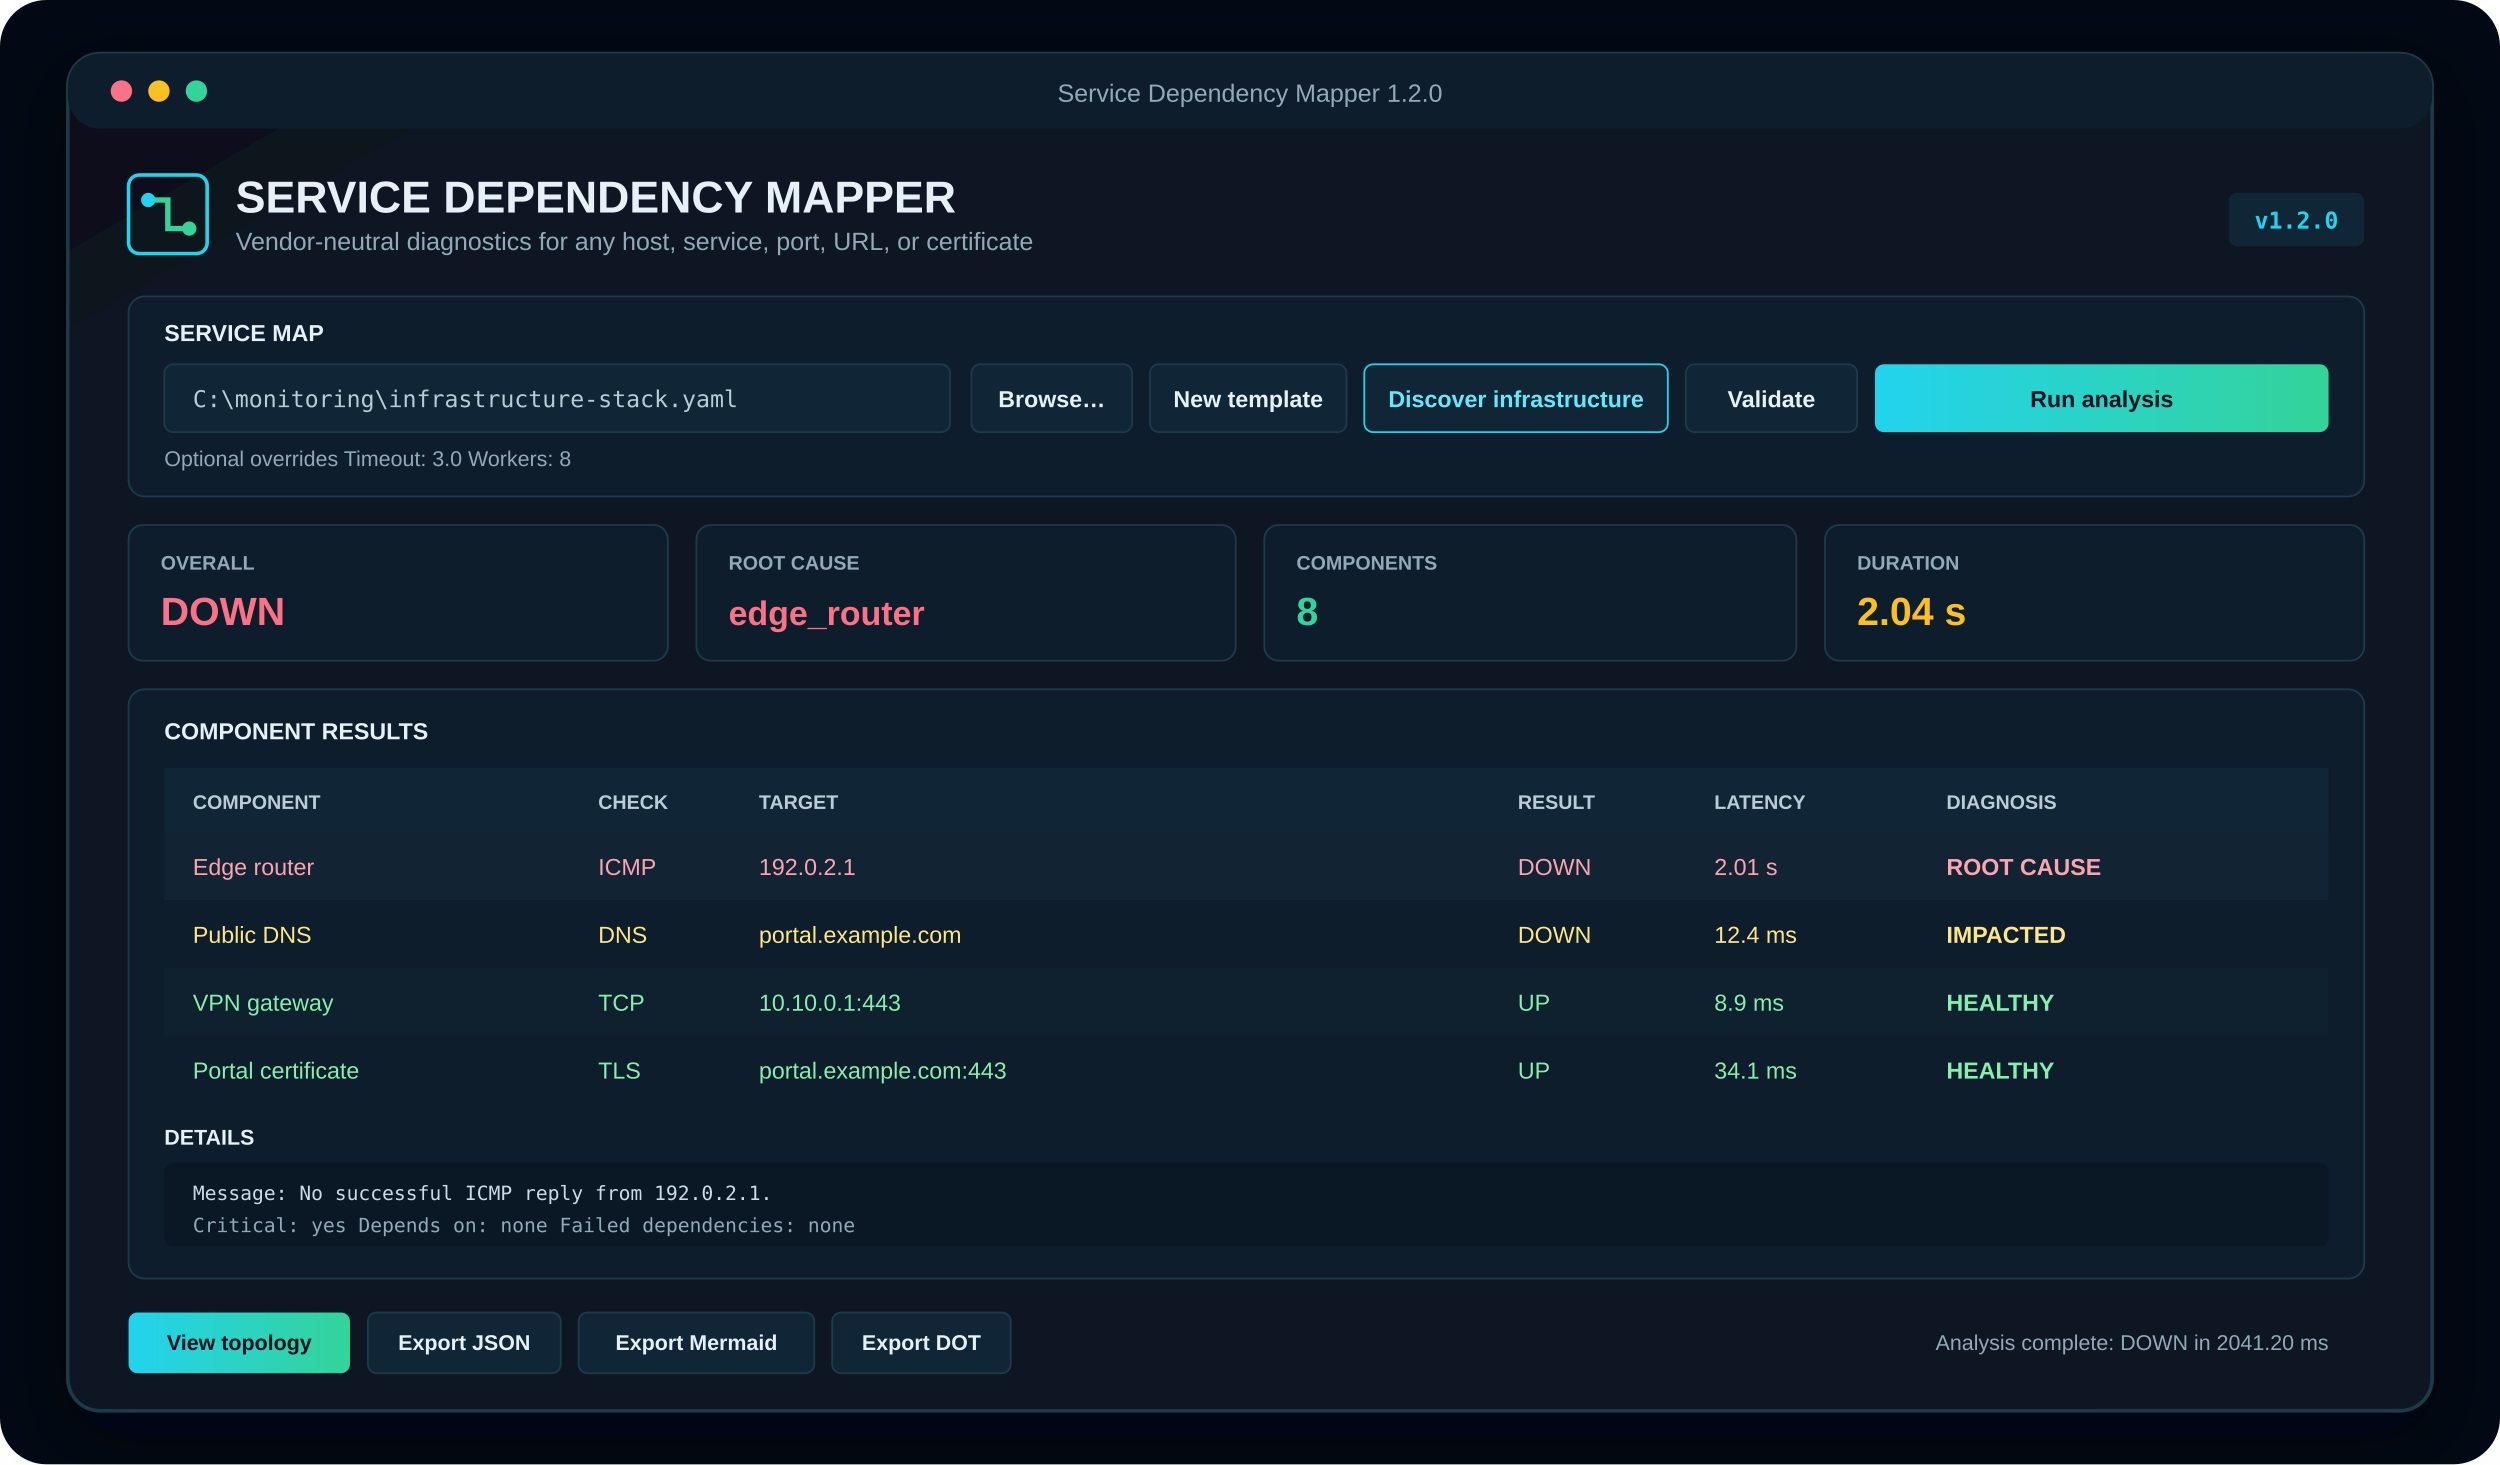
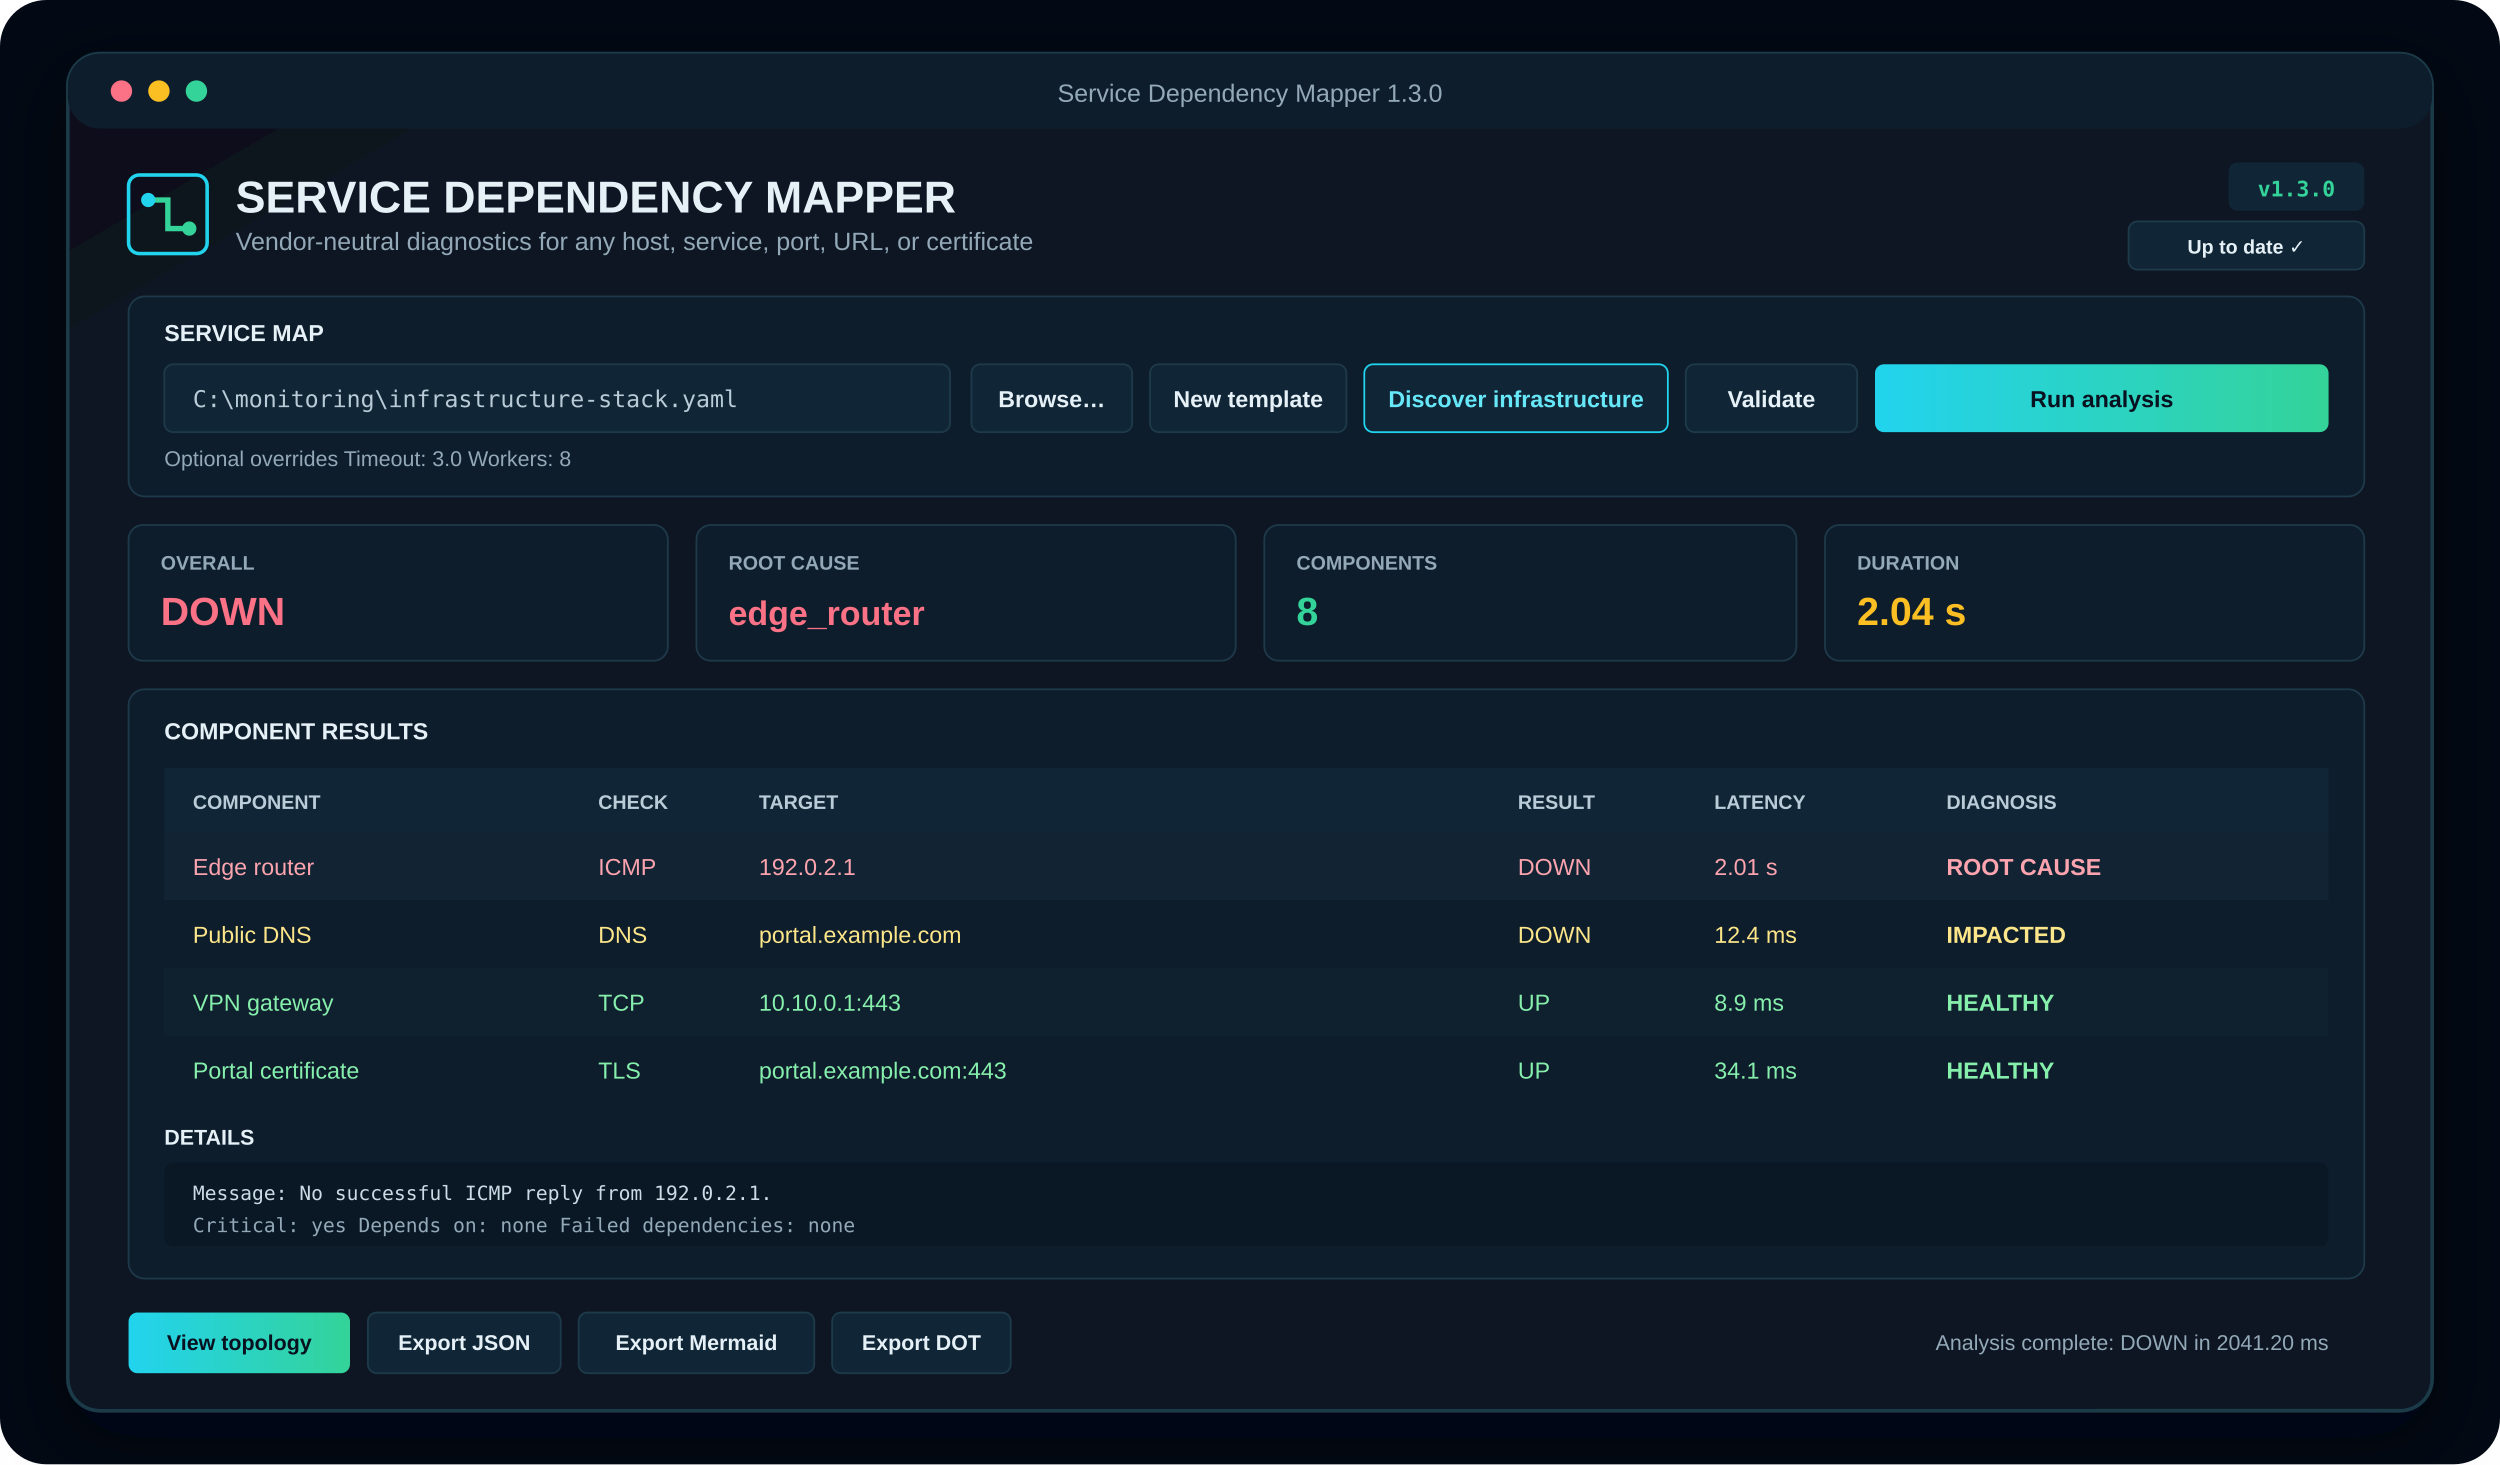
<svg xmlns="http://www.w3.org/2000/svg" width="1400" height="820" viewBox="0 0 1400 820" role="img" aria-labelledby="title desc">
  <defs>
    <linearGradient id="window" x1="0" y1="0" x2="1" y2="1">
      <stop offset="0" stop-color="#07111f" />
      <stop offset="1" stop-color="#091824" />
    </linearGradient>
    <linearGradient id="run" x1="0" y1="0" x2="1" y2="0">
      <stop offset="0" stop-color="#22d3ee" />
      <stop offset="1" stop-color="#34d399" />
    </linearGradient>
    <filter id="shadow" x="-20%" y="-20%" width="140%" height="140%">
      <feDropShadow dx="0" dy="14" stdDeviation="20" flood-color="#020617" flood-opacity=".55" />
    </filter>
  </defs>
  <rect width="1400" height="820" rx="26" fill="#020914" />
  <g filter="url(#shadow)">
    <rect x="38" y="30" width="1324" height="760" rx="18" fill="url(#window)" stroke="#1e3a4a" stroke-width="2" />
  </g>
  <rect x="38" y="30" width="1324" height="42" rx="18" fill="#0d1d2b" />
  <circle cx="68" cy="51" r="6" fill="#fb7185" />
  <circle cx="89" cy="51" r="6" fill="#fbbf24" />
  <circle cx="110" cy="51" r="6" fill="#34d399" />
-   <text x="700" y="57" fill="#93a9b8" font-family="Segoe UI, Arial" font-size="14" text-anchor="middle">Service Dependency Mapper 1.2.0</text>
+   <text x="700" y="57" fill="#93a9b8" font-family="Segoe UI, Arial" font-size="14" text-anchor="middle">Service Dependency Mapper 1.3.0</text>
  <g font-family="Segoe UI, Arial">
    <rect x="72" y="98" width="44" height="44" rx="6" fill="none" stroke="#22d3ee" stroke-width="2" />
    <path d="M83 112 H94 V128 H106" fill="none" stroke="#34d399" stroke-width="3" stroke-linecap="round" />
    <circle cx="83" cy="112" r="4" fill="#22d3ee" />
    <circle cx="106" cy="128" r="4" fill="#34d399" />
    <text x="132" y="119" fill="#e5f0f7" font-size="25" font-weight="700">SERVICE DEPENDENCY MAPPER</text>
    <text x="132" y="140" fill="#93a9b8" font-size="14">Vendor-neutral diagnostics for any host, service, port, URL, or certificate</text>
-     <rect x="1248" y="108" width="76" height="30" rx="5" fill="#102636" />
-     <text x="1286" y="128" fill="#22d3ee" font-family="Consolas, monospace" font-size="13" font-weight="700" text-anchor="middle">v1.2.0</text>
+     <rect x="1248" y="91" width="76" height="27" rx="5" fill="#102636" />
+     <text x="1286" y="110" fill="#34d399" font-family="Consolas, monospace" font-size="12" font-weight="700" text-anchor="middle">v1.3.0</text>
+     <rect x="1192" y="124" width="132" height="27" rx="5" fill="#102636" stroke="#1e3a4a" />
+     <text x="1258" y="142" fill="#e5f0f7" font-size="11" font-weight="600" text-anchor="middle">Up to date ✓</text>
    <rect x="72" y="166" width="1252" height="112" rx="9" fill="#0d1d2b" stroke="#1e3a4a" />
    <text x="92" y="191" fill="#e5f0f7" font-size="13" font-weight="700">SERVICE MAP</text>
    <rect x="92" y="204" width="440" height="38" rx="5" fill="#102636" stroke="#1e3a4a" />
    <text x="108" y="228" fill="#b8cbd7" font-family="Consolas, monospace" font-size="13">C:\monitoring\infrastructure-stack.yaml</text>
    <g font-size="13" font-weight="600" text-anchor="middle">
      <rect x="544" y="204" width="90" height="38" rx="5" fill="#102636" stroke="#1e3a4a" />
      <text x="589" y="228" fill="#e5f0f7">Browse…</text>
      <rect x="644" y="204" width="110" height="38" rx="5" fill="#102636" stroke="#1e3a4a" />
      <text x="699" y="228" fill="#e5f0f7">New template</text>
      <rect x="764" y="204" width="170" height="38" rx="5" fill="#102636" stroke="#22d3ee" />
      <text x="849" y="228" fill="#67e8f9">Discover infrastructure</text>
      <rect x="944" y="204" width="96" height="38" rx="5" fill="#102636" stroke="#1e3a4a" />
      <text x="992" y="228" fill="#e5f0f7">Validate</text>
      <rect x="1050" y="204" width="254" height="38" rx="5" fill="url(#run)" />
      <text x="1177" y="228" fill="#07111f">Run analysis</text>
    </g>
    <text x="92" y="261" fill="#93a9b8" font-size="12">Optional overrides     Timeout: 3.0     Workers: 8</text>
    <g>
      <rect x="72" y="294" width="302" height="76" rx="8" fill="#0d1d2b" stroke="#1e3a4a" />
      <text x="90" y="319" fill="#93a9b8" font-size="11" font-weight="700">OVERALL</text>
      <text x="90" y="350" fill="#fb7185" font-size="22" font-weight="700">DOWN</text>
      <rect x="390" y="294" width="302" height="76" rx="8" fill="#0d1d2b" stroke="#1e3a4a" />
      <text x="408" y="319" fill="#93a9b8" font-size="11" font-weight="700">ROOT CAUSE</text>
      <text x="408" y="350" fill="#fb7185" font-size="19" font-weight="700">edge_router</text>
      <rect x="708" y="294" width="298" height="76" rx="8" fill="#0d1d2b" stroke="#1e3a4a" />
      <text x="726" y="319" fill="#93a9b8" font-size="11" font-weight="700">COMPONENTS</text>
      <text x="726" y="350" fill="#34d399" font-size="22" font-weight="700">8</text>
      <rect x="1022" y="294" width="302" height="76" rx="8" fill="#0d1d2b" stroke="#1e3a4a" />
      <text x="1040" y="319" fill="#93a9b8" font-size="11" font-weight="700">DURATION</text>
      <text x="1040" y="350" fill="#fbbf24" font-size="22" font-weight="700">2.04 s</text>
    </g>
    <rect x="72" y="386" width="1252" height="330" rx="9" fill="#0d1d2b" stroke="#1e3a4a" />
    <text x="92" y="414" fill="#e5f0f7" font-size="13" font-weight="700">COMPONENT RESULTS</text>
    <rect x="92" y="430" width="1212" height="36" fill="#102636" />
    <g fill="#b9ccd8" font-size="11" font-weight="700">
      <text x="108" y="453">COMPONENT</text>
      <text x="335" y="453">CHECK</text>
      <text x="425" y="453">TARGET</text>
      <text x="850" y="453">RESULT</text>
      <text x="960" y="453">LATENCY</text>
      <text x="1090" y="453">DIAGNOSIS</text>
    </g>
    <g font-size="13">
      <rect x="92" y="466" width="1212" height="38" fill="#122333" />
      <text x="108" y="490" fill="#fda4af">Edge router</text>
      <text x="335" y="490" fill="#fda4af">ICMP</text>
      <text x="425" y="490" fill="#fda4af">192.0.2.1</text>
      <text x="850" y="490" fill="#fda4af">DOWN</text>
      <text x="960" y="490" fill="#fda4af">2.01 s</text>
      <text x="1090" y="490" fill="#fda4af" font-weight="700">ROOT CAUSE</text>
      <text x="108" y="528" fill="#fde68a">Public DNS</text>
      <text x="335" y="528" fill="#fde68a">DNS</text>
      <text x="425" y="528" fill="#fde68a">portal.example.com</text>
      <text x="850" y="528" fill="#fde68a">DOWN</text>
      <text x="960" y="528" fill="#fde68a">12.4 ms</text>
      <text x="1090" y="528" fill="#fde68a" font-weight="700">IMPACTED</text>
      <rect x="92" y="542" width="1212" height="38" fill="#0f202f" />
      <text x="108" y="566" fill="#86efac">VPN gateway</text>
      <text x="335" y="566" fill="#86efac">TCP</text>
      <text x="425" y="566" fill="#86efac">10.10.0.1:443</text>
      <text x="850" y="566" fill="#86efac">UP</text>
      <text x="960" y="566" fill="#86efac">8.9 ms</text>
      <text x="1090" y="566" fill="#86efac" font-weight="700">HEALTHY</text>
      <text x="108" y="604" fill="#86efac">Portal certificate</text>
      <text x="335" y="604" fill="#86efac">TLS</text>
      <text x="425" y="604" fill="#86efac">portal.example.com:443</text>
      <text x="850" y="604" fill="#86efac">UP</text>
      <text x="960" y="604" fill="#86efac">34.1 ms</text>
      <text x="1090" y="604" fill="#86efac" font-weight="700">HEALTHY</text>
    </g>
    <text x="92" y="641" fill="#e5f0f7" font-size="12" font-weight="700">DETAILS</text>
    <rect x="92" y="651" width="1212" height="47" rx="5" fill="#091824" />
    <text x="108" y="672" fill="#cbdce7" font-family="Consolas, monospace" font-size="11">Message: No successful ICMP reply from 192.0.2.1.</text>
    <text x="108" y="690" fill="#93a9b8" font-family="Consolas, monospace" font-size="11">Critical: yes    Depends on: none    Failed dependencies: none</text>
    <g font-size="12" font-weight="600">
      <rect x="72" y="735" width="124" height="34" rx="5" fill="url(#run)" />
      <text x="134" y="756" fill="#07111f" text-anchor="middle">View topology</text>
      <rect x="206" y="735" width="108" height="34" rx="5" fill="#102636" stroke="#1e3a4a" />
      <text x="260" y="756" fill="#e5f0f7" text-anchor="middle">Export JSON</text>
      <rect x="324" y="735" width="132" height="34" rx="5" fill="#102636" stroke="#1e3a4a" />
      <text x="390" y="756" fill="#e5f0f7" text-anchor="middle">Export Mermaid</text>
      <rect x="466" y="735" width="100" height="34" rx="5" fill="#102636" stroke="#1e3a4a" />
      <text x="516" y="756" fill="#e5f0f7" text-anchor="middle">Export DOT</text>
    </g>
    <text x="1304" y="756" fill="#93a9b8" font-size="12" text-anchor="end">Analysis complete: DOWN in 2041.20 ms</text>
  </g>
</svg>
